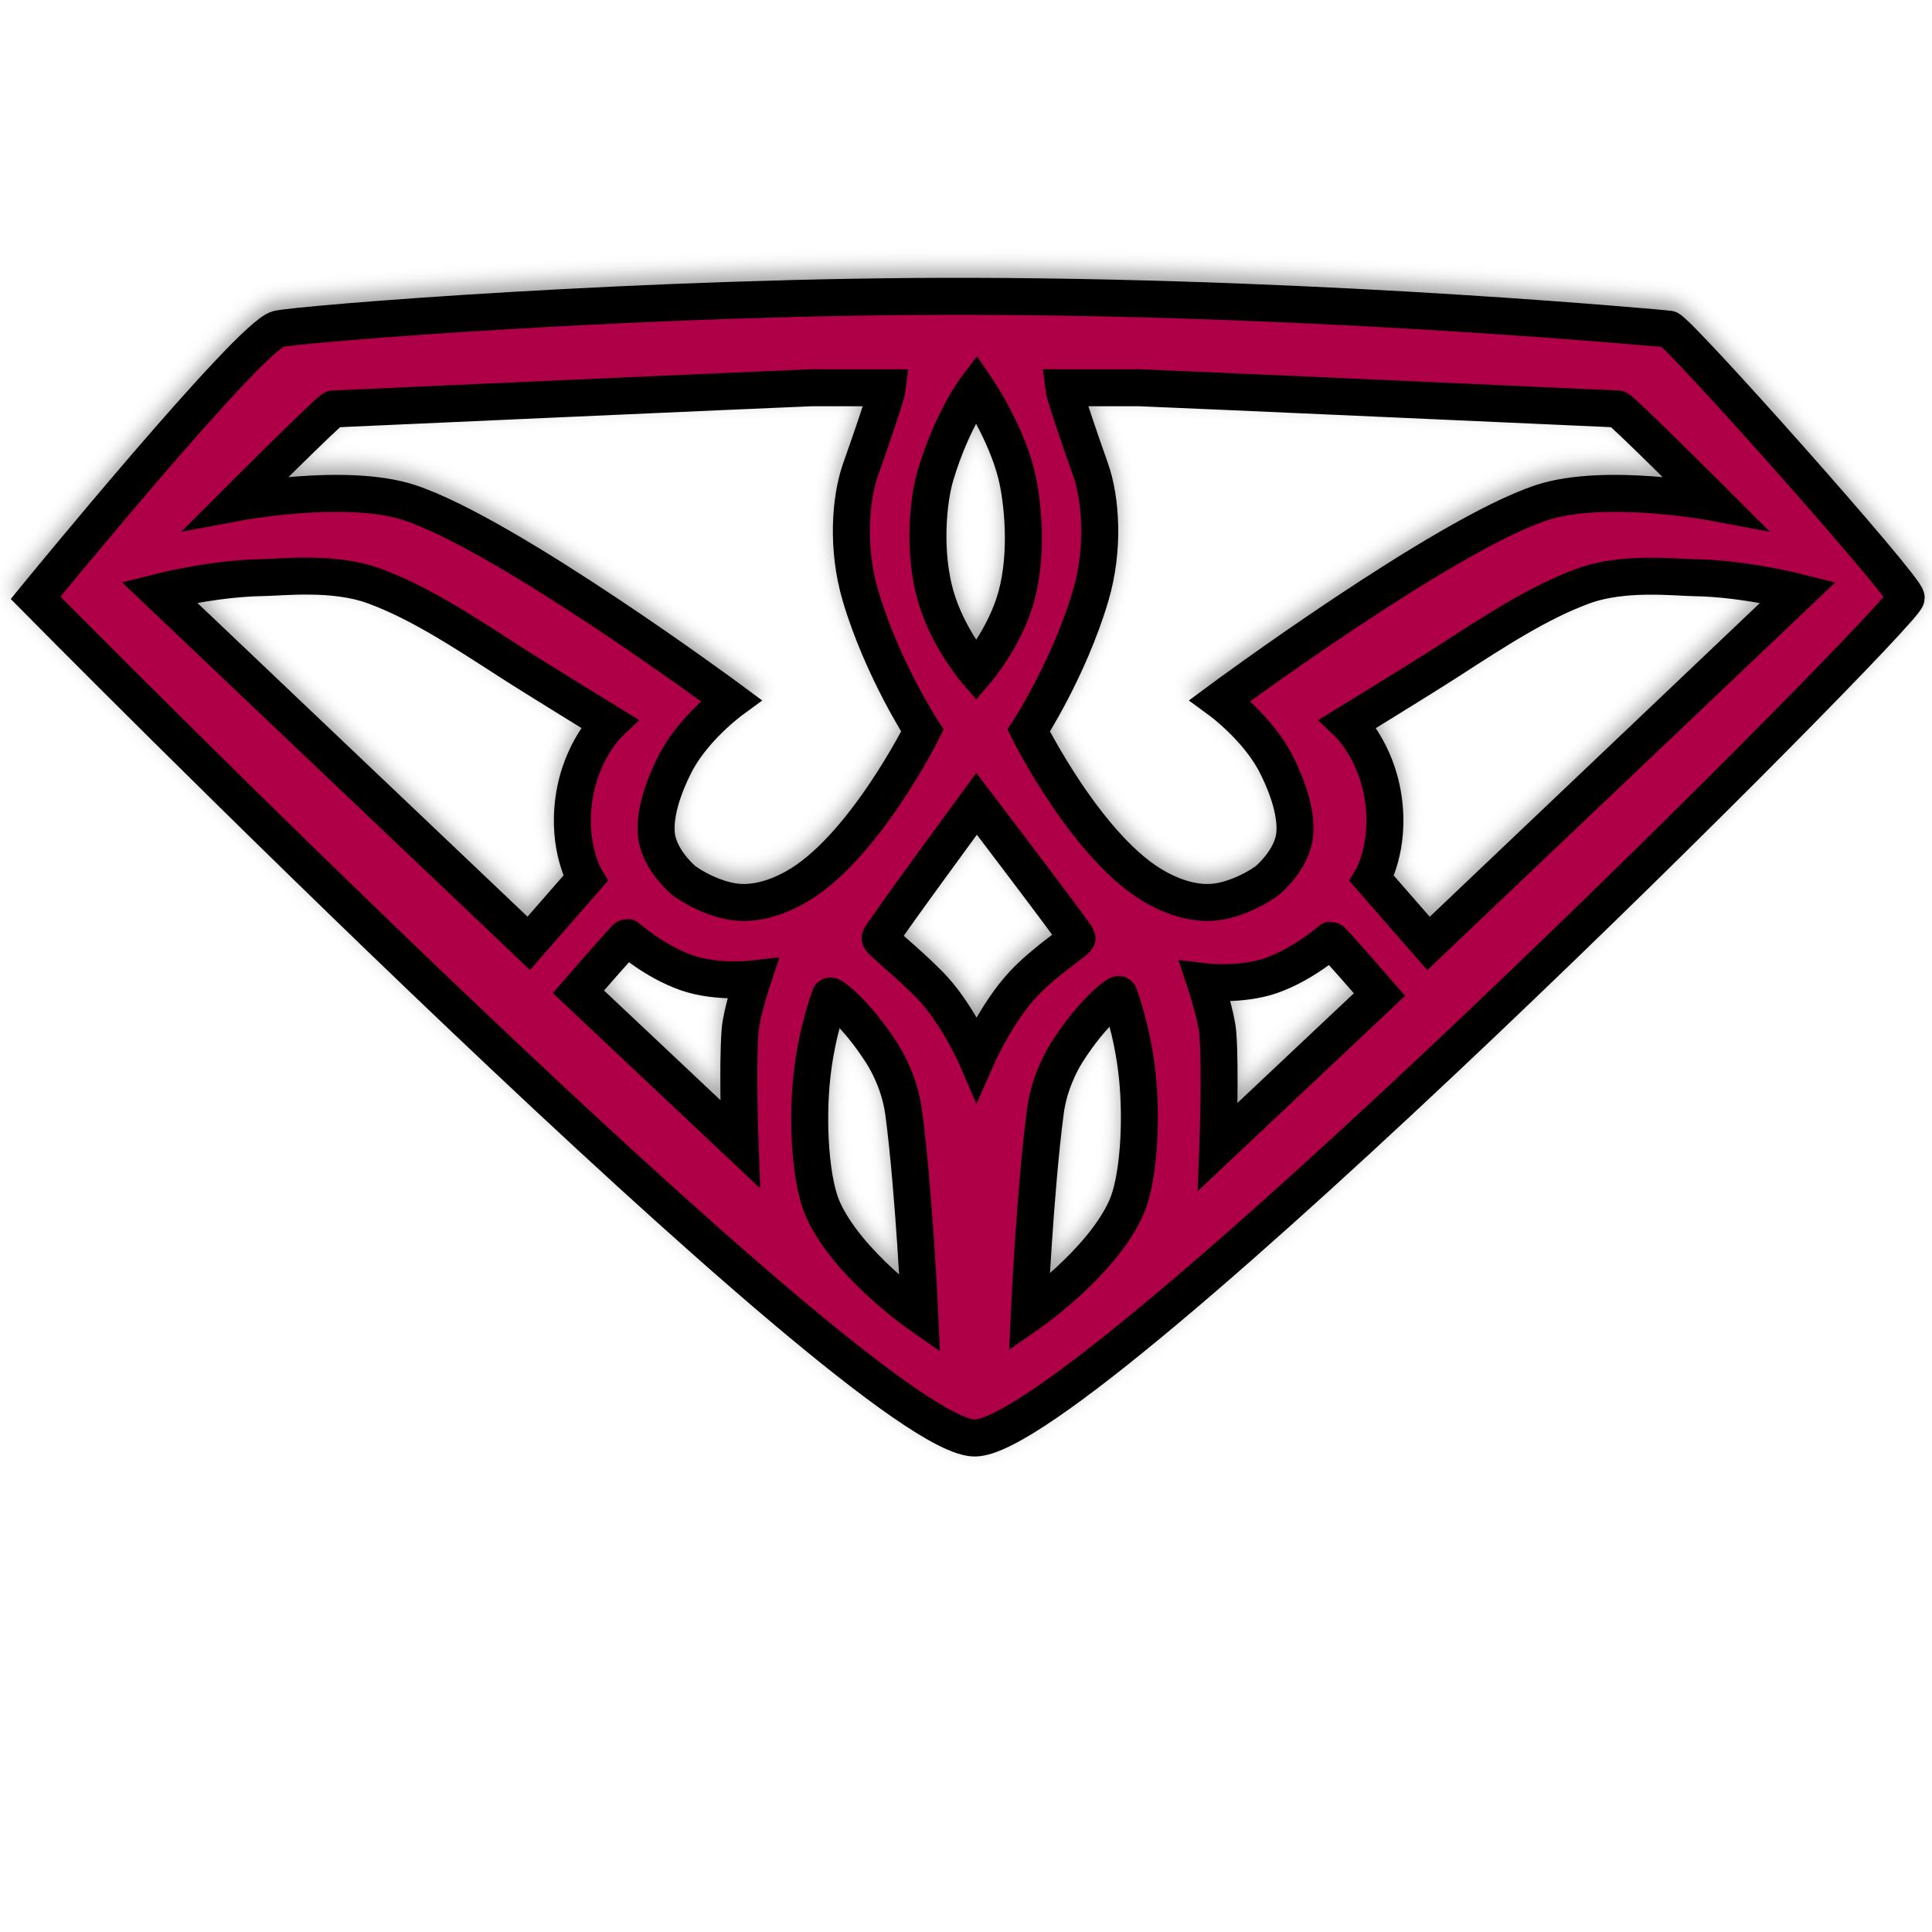
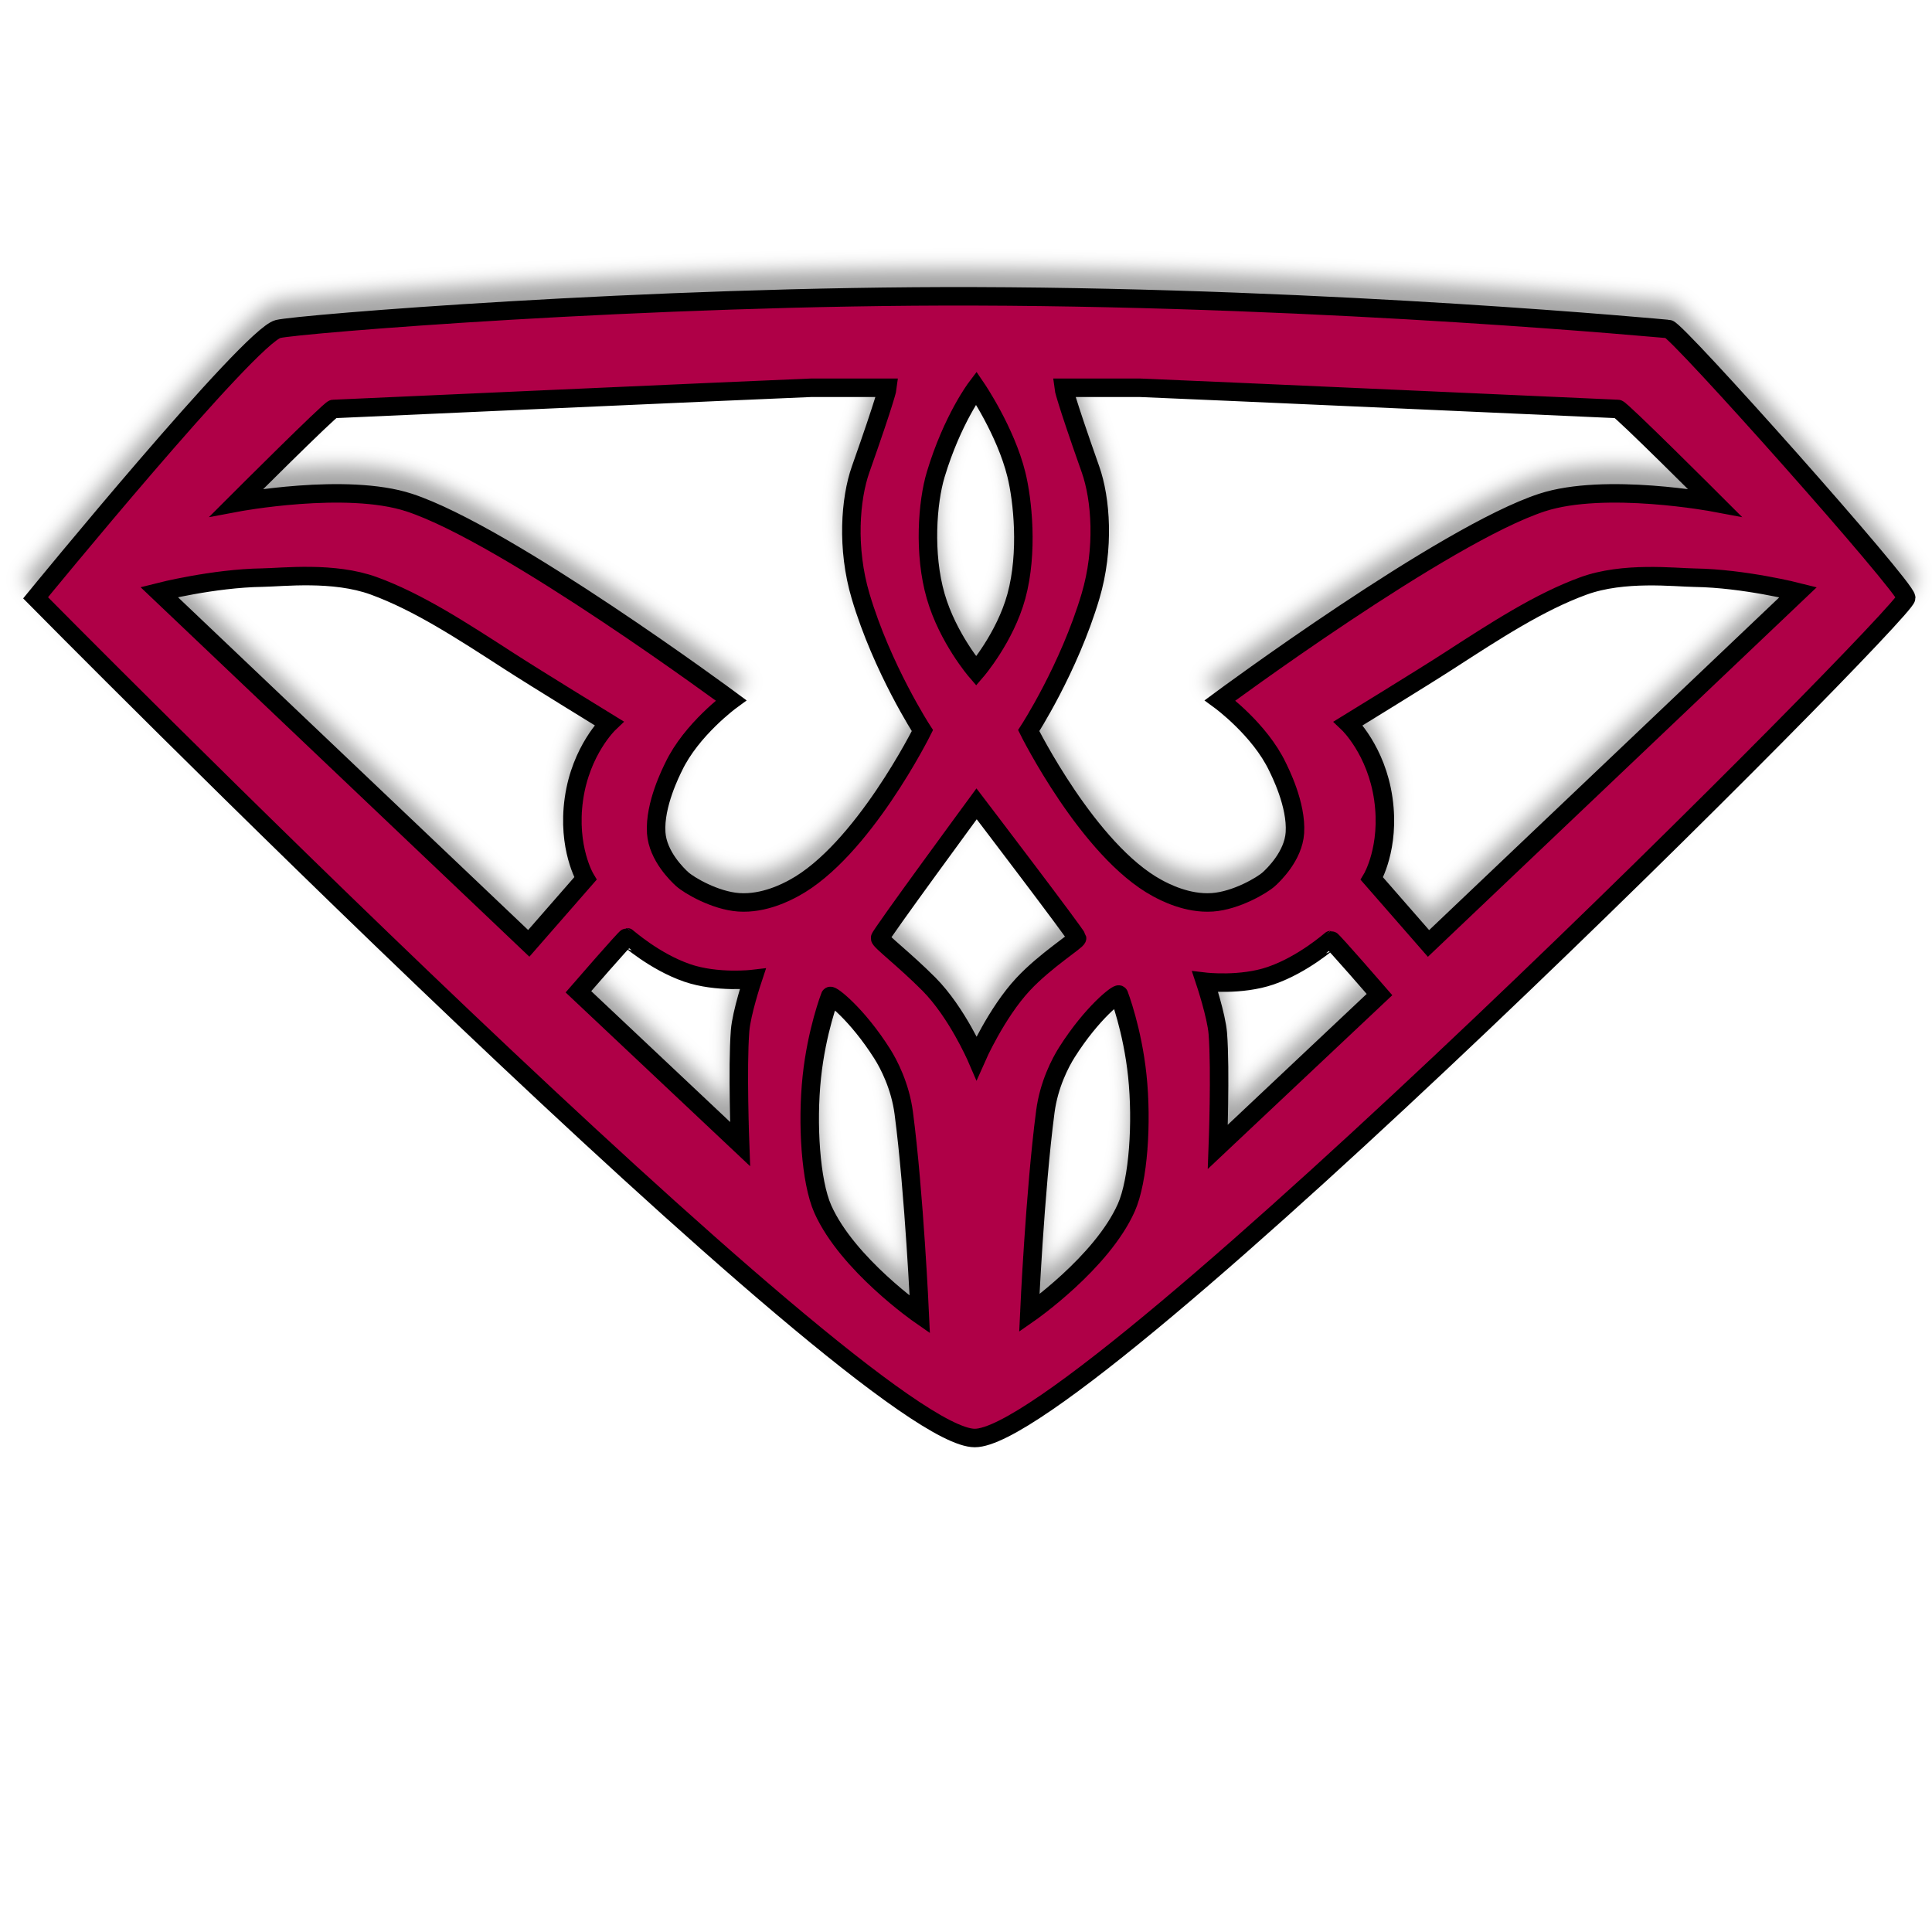
<svg xmlns="http://www.w3.org/2000/svg" xmlns:xlink="http://www.w3.org/1999/xlink" width="418px" height="418px" viewBox="0 0 418 418" version="1.1">
  <defs>
    <filter x="-50%" y="-50%" width="200%" height="200%" filterUnits="objectBoundingBox" id="filter-1">
-       <feOffset dx="0" dy="2" in="SourceAlpha" result="shadowOffsetOuter1" />
+       <feOffset dx="0" dy="4" in="SourceAlpha" result="shadowOffsetOuter1" />
      <feGaussianBlur stdDeviation="2" in="shadowOffsetOuter1" result="shadowBlurOuter1" />
      <feColorMatrix values="0 0 0 0 0   0 0 0 0 0   0 0 0 0 0  0 0 0 0.35 0" in="shadowBlurOuter1" type="matrix" result="shadowMatrixOuter1" />
      <feMerge>
        <feMergeNode in="shadowMatrixOuter1" />
        <feMergeNode in="SourceGraphic" />
      </feMerge>
    </filter>
    <path d="M204.201,247.988 C133.553,248.196 57.487,241.959 53.456,240.916 C47.256,239.316 0.998,182.759 0.998,182.759 C0.998,182.759 180.404,0.978 204.201,0.978 C227.997,0.978 405.615,179.359 405.715,182.759 C405.715,185.059 355.985,240.916 354.285,240.916 C353.917,240.916 282.521,247.757 204.201,247.988 Z M81.822,203.369 C102.989,196.436 151.47,160.566 151.47,160.566 C151.47,160.566 142.882,154.282 139.042,146.204 C138.592,145.257 134.872,138.041 135.277,131.915 C135.609,126.888 139.916,122.783 140.902,121.889 C142.376,120.552 148.012,117.24 153.13,116.88 C158.588,116.497 163.543,119.137 165.071,119.965 C179.935,128.018 192.868,154.028 192.868,154.028 C192.868,154.028 184.161,167.417 179.501,183.1 C176.422,193.463 177.269,204.229 179.501,210.545 C185.111,226.421 185.315,228.203 185.315,228.203 L168.778,228.203 C158.468,227.804 65.396,223.616 65.396,223.616 C64.745,223.616 44.484,203.369 44.484,203.369 C44.484,203.369 68.176,207.839 81.822,203.369 Z M326.914,203.369 C305.747,196.436 257.266,160.566 257.266,160.566 C257.266,160.566 265.854,154.282 269.694,146.204 C270.144,145.257 273.864,138.041 273.46,131.915 C273.127,126.888 268.821,122.783 267.834,121.889 C266.36,120.552 260.725,117.24 255.606,116.88 C250.148,116.497 245.193,119.137 243.665,119.965 C228.801,128.018 215.868,154.028 215.868,154.028 C215.868,154.028 224.575,167.417 229.235,183.1 C232.314,193.463 231.467,204.229 229.235,210.545 C223.625,226.421 223.421,228.203 223.421,228.203 L239.959,228.203 C250.268,227.804 343.34,223.616 343.34,223.616 C343.992,223.616 364.252,203.369 364.252,203.369 C364.252,203.369 340.561,207.839 326.914,203.369 Z M213.2,183.1 C210.752,174.133 204.506,166.898 204.506,166.898 C204.506,166.898 198.376,174.005 195.747,183.1 C193.095,192.274 193.95,203.461 195.747,209.432 C199.325,221.322 204.506,228.185 204.506,228.185 C204.506,228.185 210.866,218.878 213.2,209.432 C214.551,203.961 215.788,192.58 213.2,183.1 Z M74.202,185.34 C83.715,181.863 93.02,175.805 103.506,169.023 C109.052,165.438 125.07,155.612 125.07,155.612 C125.07,155.612 118.967,149.818 117.47,139.244 C115.974,128.671 119.957,122.032 119.957,122.032 L107.7,108 L27.728,184 C27.728,184 39.426,186.974 50.072,187.132 C54.495,187.197 65.48,188.528 74.202,185.34 Z M335.866,185.318 C326.353,181.841 317.047,175.783 306.562,169.001 C301.016,165.416 284.998,155.59 284.998,155.59 C284.998,155.59 291.101,149.795 292.597,139.222 C294.094,128.649 290.111,122.01 290.111,122.01 L302.368,107.978 L382.34,183.978 C382.34,183.978 370.642,186.951 359.995,187.11 C355.573,187.175 344.588,188.506 335.866,185.318 Z M204.591,138.186 C204.591,138.186 226.223,109.81 226.333,109.145 C226.418,108.625 219.531,104.364 214.68,99.176 C208.874,92.965 204.591,83.253 204.591,83.253 C204.591,83.253 200.35,93.066 194.275,99.176 C189.011,104.471 183.598,108.581 183.703,109.145 C183.856,109.959 204.591,138.186 204.591,138.186 Z M141.968,101.607 C148.436,99.375 156.164,100.284 156.164,100.284 C156.164,100.284 153.726,92.963 153.422,89.093 C152.8,81.177 153.422,64.576 153.422,64.576 L118.442,97.521 C118.442,97.521 128.661,109.312 128.965,109.312 C129.009,109.312 134.871,104.055 141.968,101.607 Z M268.238,101.008 C261.77,98.777 254.041,99.685 254.041,99.685 C254.041,99.685 256.48,92.364 256.784,88.495 C257.406,80.579 256.784,63.978 256.784,63.978 L291.764,96.923 C291.764,96.923 281.545,108.714 281.24,108.714 C281.196,108.714 275.334,103.457 268.238,101.008 Z M184.18,84.102 C185.565,81.913 188.063,77.169 188.834,71.291 C191.1,54.02 192.301,27.666 192.301,27.666 C192.301,27.666 176.646,38.539 171.317,50.508 C168.681,56.431 167.88,68.994 168.937,79.047 C169.988,89.042 172.89,96.543 172.899,96.574 C173.011,97.109 178.723,92.723 184.18,84.102 Z M224.12,84.414 C222.735,82.225 220.237,77.481 219.466,71.603 C217.2,54.332 215.998,27.978 215.998,27.978 C215.998,27.978 231.653,38.85 236.982,50.82 C239.619,56.742 240.42,69.306 239.363,79.359 C238.312,89.354 235.41,96.855 235.4,96.886 C235.288,97.421 229.576,93.035 224.12,84.414 Z" id="path-2" />
  </defs>
  <g id="ruby-logo" stroke="none" stroke-width="1" fill="none" fill-rule="evenodd">
    <g transform="translate(209.7, 188.1) scale(1, -1) translate(-209.7, -188.1) translate(6.7, 64.1)" id="logo" filter="url(#filter-1)">
      <g>
-         <use stroke="#000000" stroke-width="8" fill="#AF0646" fill-rule="evenodd" xlink:href="#path-2" />
+         <use stroke="#000000" stroke-width="4" fill="#AF0646" fill-rule="evenodd" xlink:href="#path-2" />
        <use stroke="none" fill="none" xlink:href="#path-2" />
      </g>
    </g>
  </g>
</svg>
